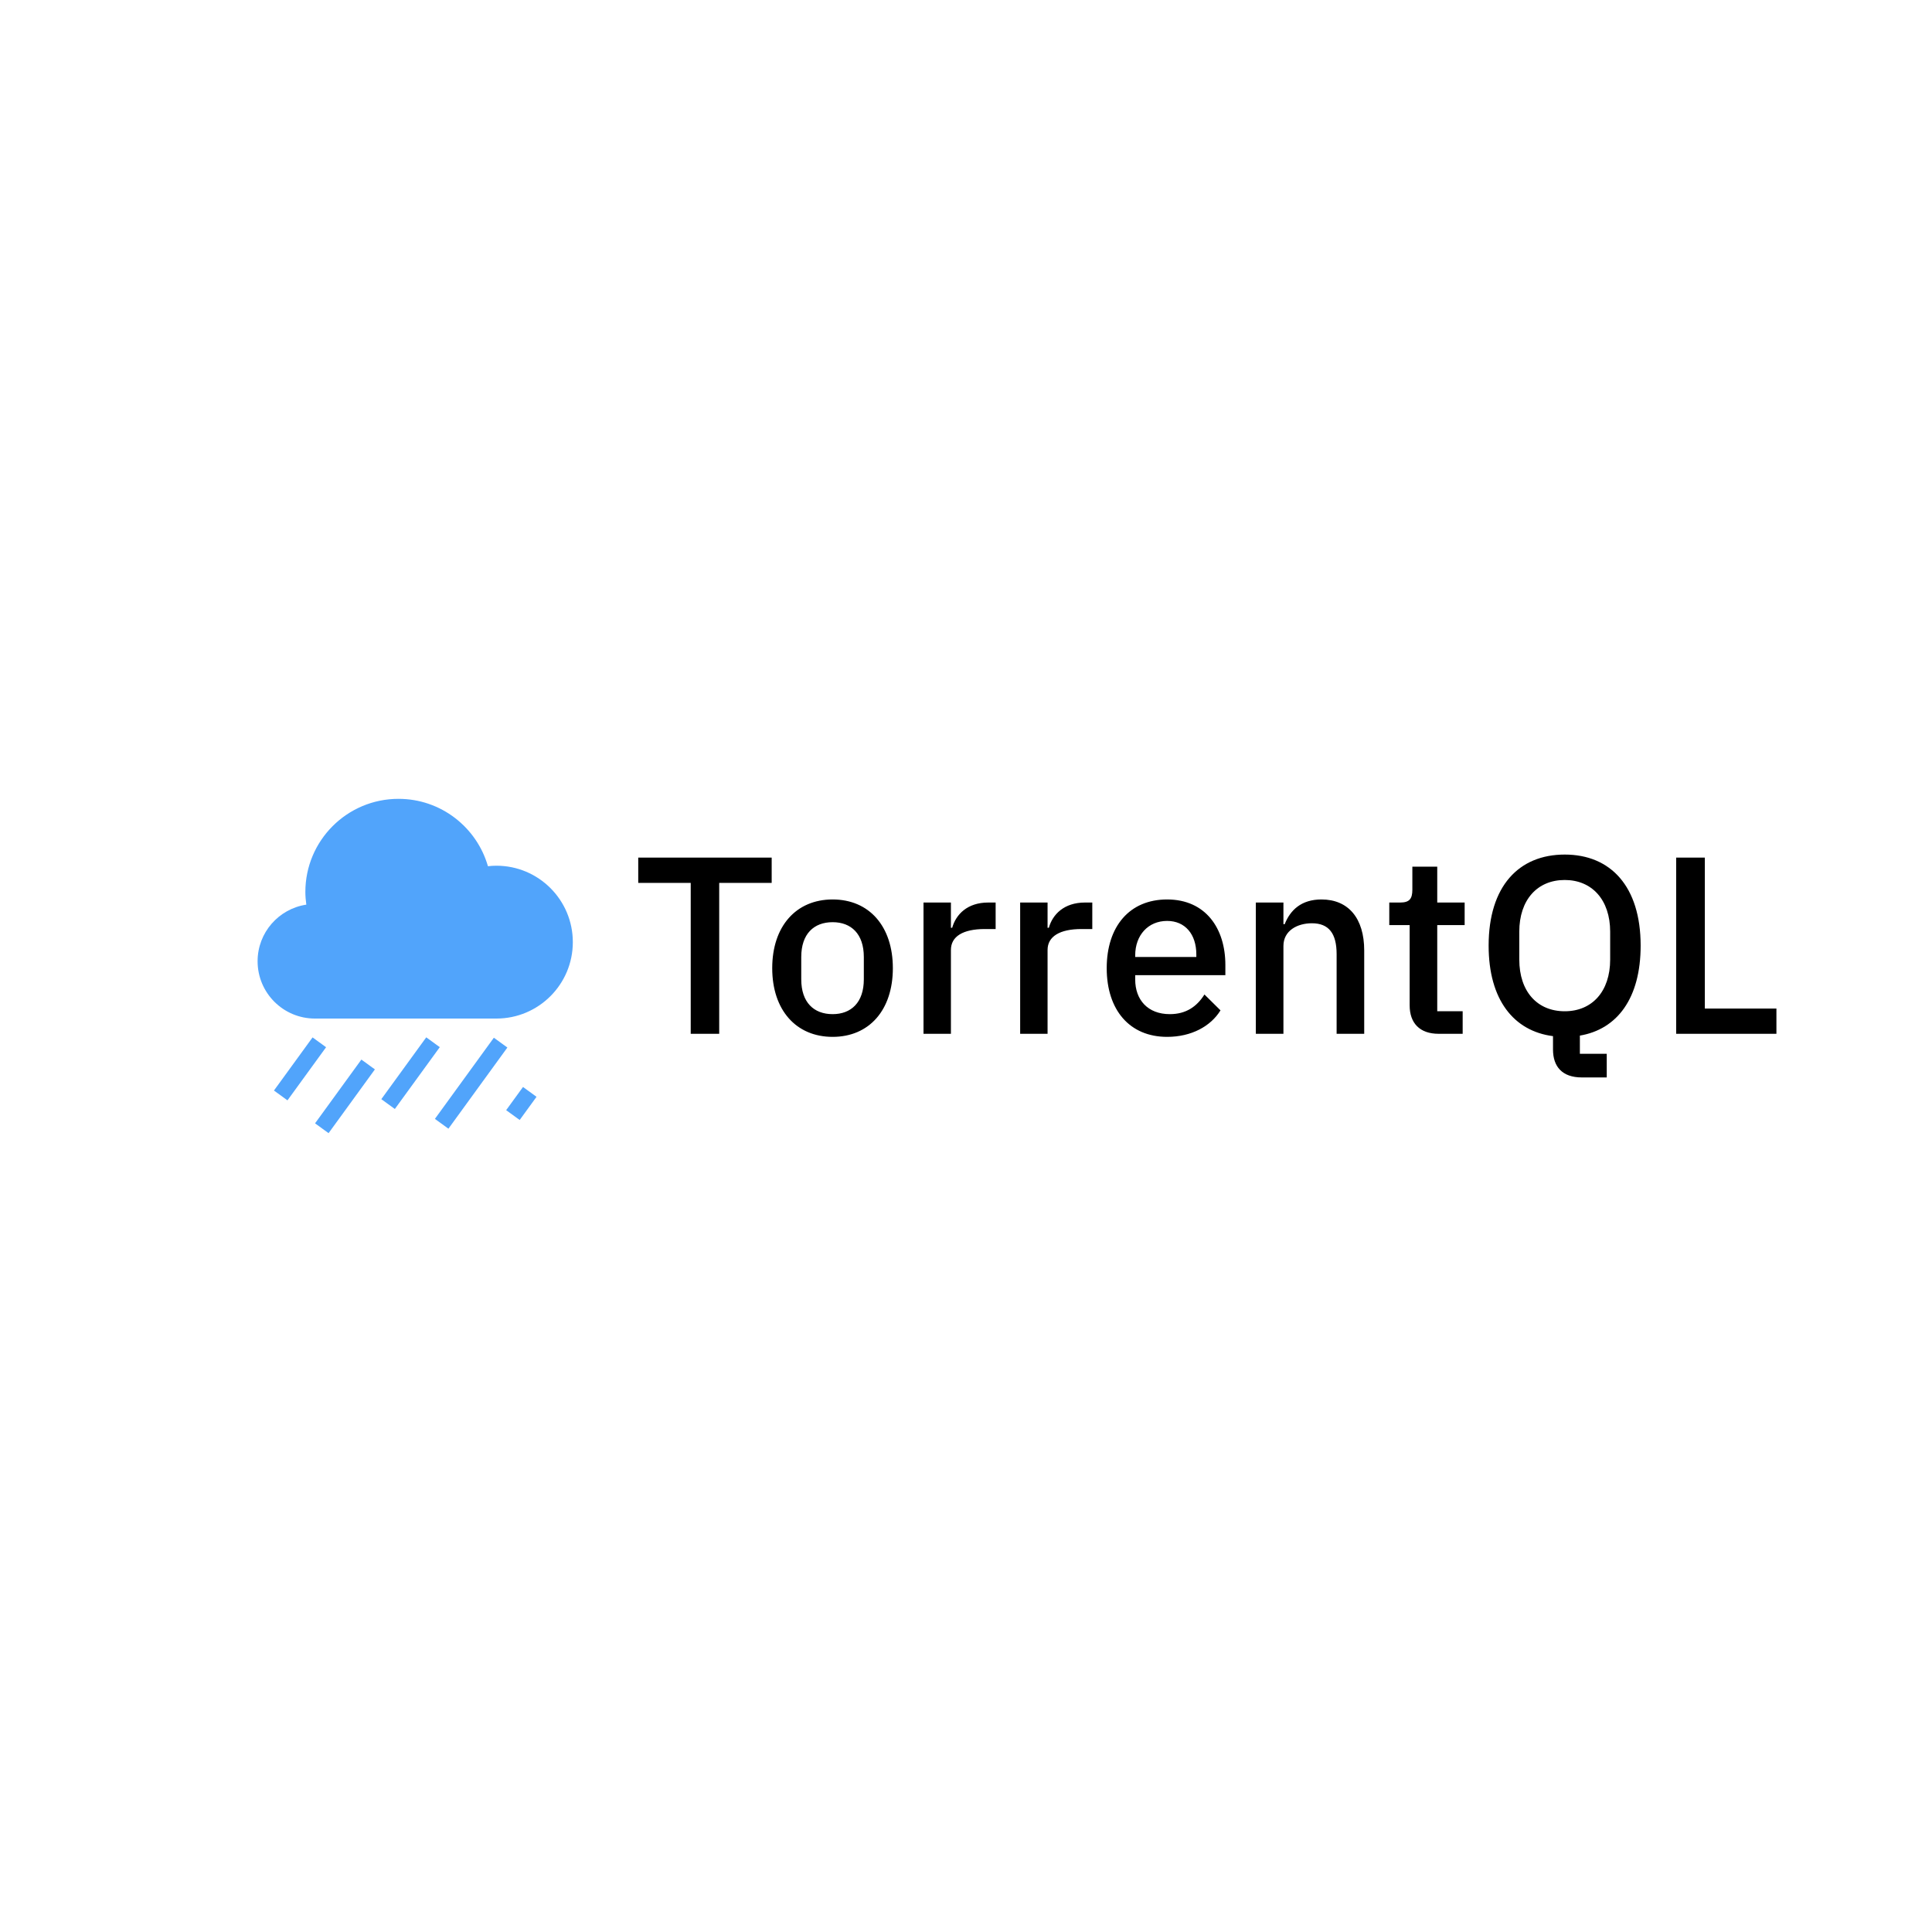
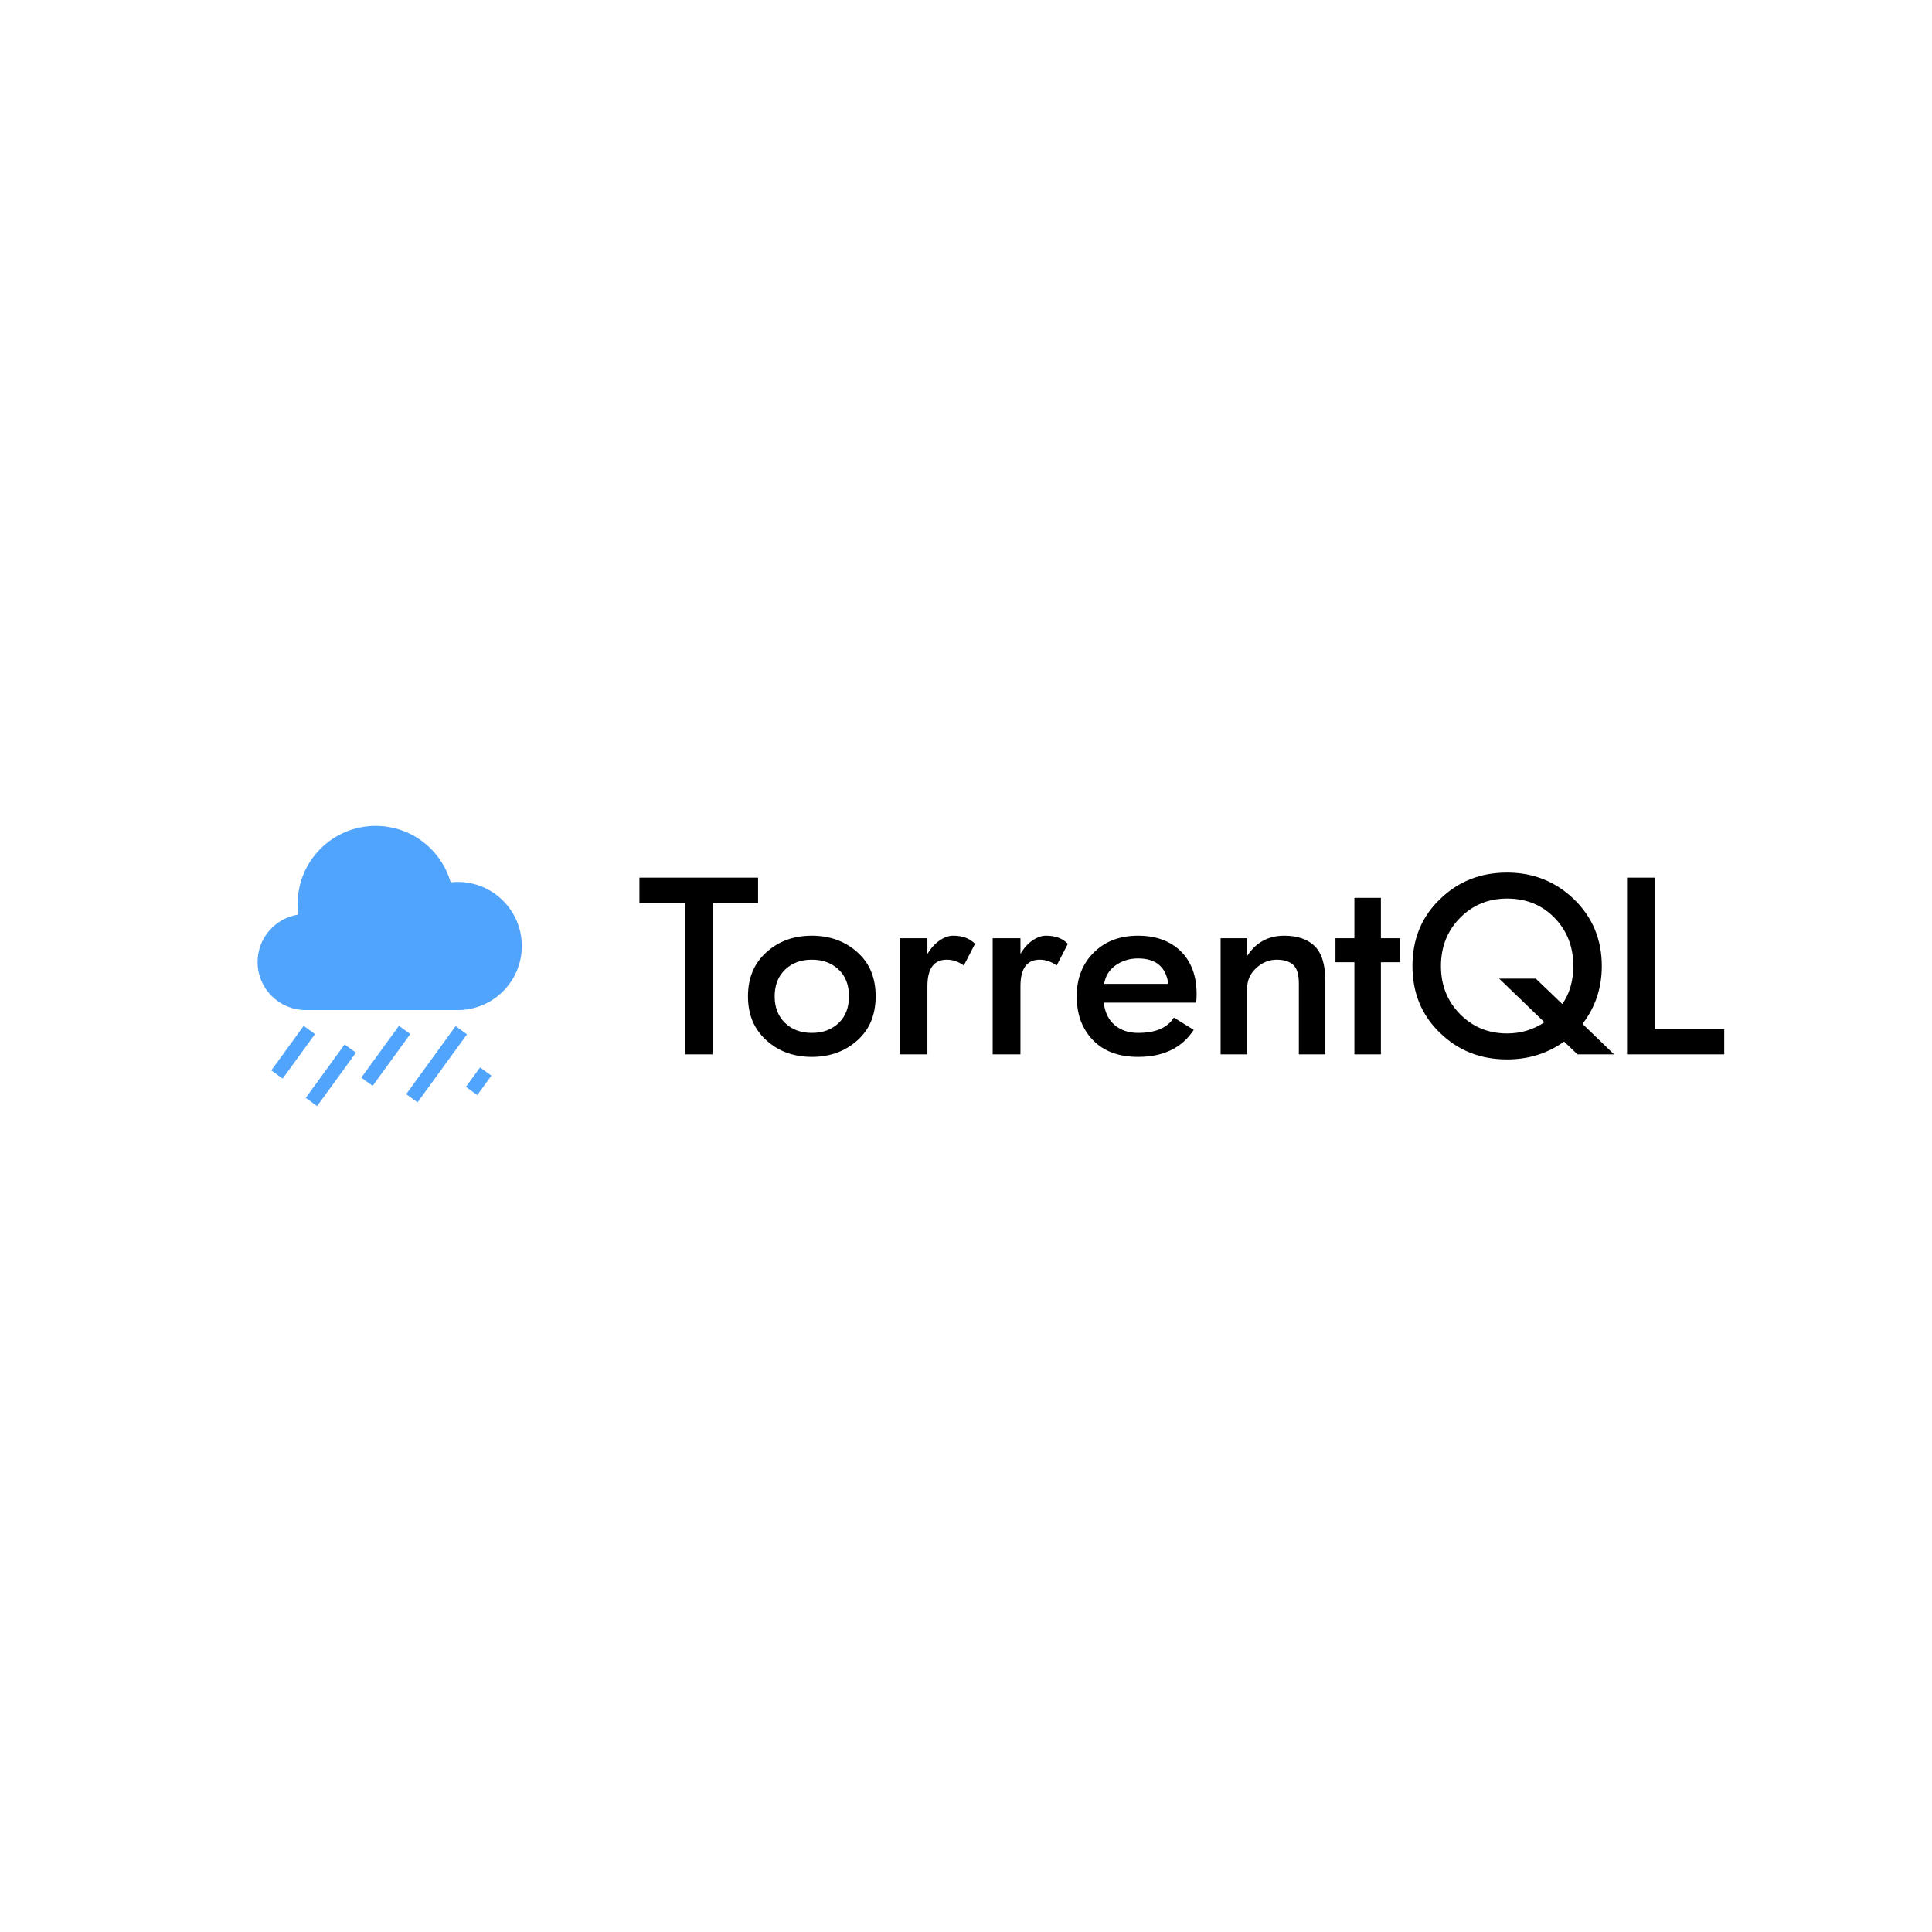
<svg xmlns="http://www.w3.org/2000/svg" data-v-1084b650="" viewBox="0 0 300 300">
  <rect data-v-1084b650="" fill="#ffffff" x="0" y="0" width="300px" height="300px" class="logo-background-square" />
-   <g data-v-1084b650="" id="93bf22bf-2083-7b4f-a39b-cb264ac8bd12" fill="#000000" transform="matrix(2.8,0,0,2.8,98.15401,120.348)">
-     <path d="M3.25 14.35L4.83 14.35L4.83 5.98L7.74 5.98L7.74 4.58L0.34 4.58L0.34 5.98L3.25 5.98ZM11.12 14.52C13.15 14.52 14.46 13.03 14.46 10.71C14.46 8.39 13.15 6.90 11.12 6.90C9.09 6.90 7.77 8.39 7.77 10.71C7.77 13.03 9.09 14.52 11.12 14.52ZM11.12 13.26C10.08 13.26 9.38 12.61 9.38 11.33L9.38 10.09C9.38 8.81 10.08 8.16 11.12 8.16C12.15 8.16 12.85 8.81 12.85 10.09L12.85 11.33C12.85 12.61 12.15 13.26 11.12 13.26ZM17.68 14.35L17.68 9.70C17.68 8.95 18.35 8.54 19.56 8.54L20.16 8.54L20.16 7.07L19.75 7.07C18.59 7.07 17.96 7.73 17.75 8.47L17.68 8.47L17.68 7.07L16.16 7.07L16.16 14.35ZM23.04 14.35L23.04 9.70C23.04 8.95 23.72 8.54 24.92 8.54L25.52 8.54L25.52 7.07L25.12 7.07C23.95 7.07 23.32 7.73 23.11 8.47L23.04 8.47L23.04 7.07L21.52 7.07L21.52 14.35ZM29.67 14.52C31.02 14.52 32.09 13.93 32.63 13.05L31.74 12.17C31.32 12.84 30.72 13.26 29.82 13.26C28.59 13.26 27.90 12.46 27.90 11.34L27.90 11.10L32.90 11.10L32.90 10.53C32.90 8.51 31.81 6.90 29.67 6.90C27.59 6.90 26.32 8.39 26.32 10.71C26.32 13.03 27.59 14.52 29.67 14.52ZM29.67 8.09C30.67 8.09 31.29 8.83 31.29 9.95L31.29 10.09L27.90 10.09L27.90 10.00C27.90 8.88 28.62 8.09 29.67 8.09ZM36.12 14.35L36.12 9.48C36.12 8.62 36.90 8.22 37.70 8.22C38.64 8.22 39.07 8.79 39.07 9.93L39.07 14.35L40.60 14.35L40.60 9.73C40.60 7.94 39.72 6.90 38.23 6.90C37.11 6.90 36.50 7.49 36.19 8.27L36.12 8.27L36.12 7.07L34.59 7.07L34.59 14.35ZM46.06 14.35L46.06 13.10L44.65 13.10L44.65 8.32L46.17 8.32L46.17 7.07L44.65 7.07L44.65 5.08L43.27 5.08L43.27 6.36C43.27 6.86 43.11 7.07 42.60 7.07L41.99 7.07L41.99 8.32L43.12 8.32L43.12 12.77C43.12 13.76 43.68 14.35 44.73 14.35ZM54.05 15.46L52.56 15.46L52.56 14.45C54.63 14.10 55.93 12.38 55.93 9.46C55.93 6.17 54.26 4.41 51.72 4.41C49.17 4.41 47.50 6.17 47.50 9.46C47.50 12.46 48.89 14.20 51.07 14.48L51.07 15.22C51.07 16.17 51.58 16.77 52.67 16.77L54.05 16.77ZM51.72 13.10C50.20 13.10 49.20 12.01 49.20 10.23L49.20 8.69C49.20 6.92 50.20 5.82 51.72 5.82C53.23 5.82 54.24 6.92 54.24 8.69L54.24 10.23C54.24 12.01 53.23 13.10 51.72 13.10ZM63.46 14.35L63.46 12.95L59.49 12.95L59.49 4.58L57.90 4.58L57.90 14.35Z" />
+   <g data-v-1084b650="" id="918359b2-1784-2e81-6073-abd8cbf98f25" fill="#000000" transform="matrix(2.8,0,0,2.8,98.89781,128.44)">
+     <path d="M0.14 4.20L2.66 4.20L2.66 12.60L4.20 12.60L4.20 4.20L6.72 4.20L6.72 2.80L0.14 2.80ZM6.16 9.38C6.16 10.40 6.50 11.21 7.18 11.82C7.85 12.43 8.69 12.74 9.70 12.74C10.71 12.74 11.55 12.43 12.23 11.82C12.91 11.21 13.24 10.40 13.24 9.38C13.24 8.36 12.91 7.55 12.23 6.94C11.55 6.33 10.71 6.02 9.70 6.02C8.69 6.02 7.85 6.33 7.18 6.94C6.50 7.55 6.16 8.36 6.16 9.38ZM7.64 9.38C7.64 8.75 7.84 8.26 8.22 7.90C8.60 7.53 9.10 7.35 9.70 7.35C10.31 7.35 10.80 7.53 11.19 7.90C11.57 8.26 11.76 8.75 11.76 9.38C11.76 10.01 11.57 10.50 11.19 10.86C10.80 11.23 10.31 11.41 9.70 11.41C9.10 11.41 8.60 11.23 8.22 10.86C7.84 10.50 7.64 10.01 7.64 9.38ZM18.13 7.67L18.75 6.47C18.46 6.17 18.06 6.02 17.54 6.02C17.29 6.02 17.04 6.11 16.78 6.29C16.52 6.47 16.30 6.72 16.11 7.03L16.11 6.16L14.57 6.16L14.57 12.60L16.11 12.60L16.11 8.82C16.11 7.84 16.47 7.35 17.19 7.35C17.52 7.35 17.83 7.46 18.13 7.67ZM23.28 7.67L23.90 6.47C23.61 6.17 23.21 6.02 22.69 6.02C22.44 6.02 22.19 6.11 21.93 6.29C21.67 6.47 21.45 6.72 21.27 7.03L21.27 6.16L19.73 6.16L19.73 12.60L21.27 12.60L21.27 8.82C21.27 7.84 21.63 7.35 22.34 7.35C22.67 7.35 22.98 7.46 23.28 7.67ZM29.47 8.69L25.91 8.69C25.98 8.26 26.19 7.92 26.55 7.66C26.91 7.41 27.32 7.28 27.79 7.28C28.78 7.28 29.34 7.75 29.47 8.69ZM25.89 9.73L31.01 9.73C31.03 9.61 31.04 9.45 31.04 9.25C31.04 8.25 30.74 7.45 30.16 6.88C29.57 6.31 28.78 6.02 27.79 6.02C26.78 6.02 25.96 6.33 25.33 6.96C24.70 7.59 24.39 8.40 24.39 9.38C24.39 10.38 24.69 11.19 25.29 11.81C25.89 12.43 26.73 12.74 27.79 12.74C29.20 12.74 30.23 12.24 30.88 11.24L29.78 10.56C29.42 11.13 28.76 11.41 27.79 11.41C27.28 11.41 26.85 11.27 26.50 10.98C26.16 10.69 25.95 10.27 25.89 9.73ZM33.84 7.15L33.84 6.16L32.37 6.16L32.37 12.60L33.84 12.60L33.84 8.96C33.84 8.51 34.00 8.13 34.34 7.82C34.67 7.51 35.05 7.35 35.48 7.35C35.89 7.35 36.19 7.45 36.40 7.64C36.61 7.83 36.71 8.18 36.71 8.68L36.71 12.60L38.18 12.60L38.18 8.54C38.18 7.63 37.98 6.98 37.58 6.59C37.19 6.21 36.62 6.02 35.90 6.02C35.01 6.02 34.32 6.40 33.84 7.15ZM39.79 3.92L39.79 6.16L38.74 6.16L38.74 7.49L39.79 7.49L39.79 12.60L41.26 12.60L41.26 7.49L42.31 7.49L42.31 6.16L41.26 6.16L41.26 3.92ZM43.01 7.70C43.01 9.18 43.51 10.42 44.53 11.40C45.54 12.39 46.78 12.88 48.26 12.88C49.44 12.88 50.50 12.55 51.42 11.89L52.16 12.60L54.19 12.60L52.44 10.91C53.15 9.99 53.51 8.92 53.51 7.70C53.51 6.23 52.99 4.99 51.97 4.00C50.94 3.01 49.70 2.52 48.26 2.52C46.78 2.52 45.54 3.01 44.53 4.00C43.51 4.98 43.01 6.22 43.01 7.70ZM47.82 8.40L50.33 10.82C49.71 11.23 49.02 11.44 48.26 11.44C47.22 11.44 46.35 11.08 45.65 10.37C44.94 9.65 44.59 8.76 44.59 7.70C44.59 6.64 44.94 5.75 45.65 5.03C46.35 4.32 47.22 3.96 48.26 3.96C49.32 3.96 50.20 4.32 50.89 5.03C51.58 5.74 51.93 6.63 51.93 7.70C51.93 8.51 51.73 9.22 51.32 9.81L49.85 8.40ZM54.91 2.80L54.91 12.60L60.30 12.60L60.30 11.20L56.45 11.20L56.45 2.80Z" />
  </g>
-   <linearGradient data-v-1084b650="" gradientTransform="rotate(25)" id="b289ae7f-9af4-3710-3ba4-0d87531e5e15" x1="0%" y1="0%" x2="100%" y2="0%">
+   <linearGradient data-v-1084b650="" gradientTransform="rotate(25)" id="64e76d06-18ee-74ce-e28d-d6666220e552" x1="0%" y1="0%" x2="100%" y2="0%">
    <stop data-v-1084b650="" offset="0%" style="stop-color: rgb(81, 164, 251); stop-opacity: 1;" />
    <stop data-v-1084b650="" offset="100%" style="stop-color: rgb(81, 164, 251); stop-opacity: 1;" />
  </linearGradient>
-   <g data-v-1084b650="" id="2d6b2683-4407-c2f8-f31d-877a6b0a2d4a" fill="url(#b289ae7f-9af4-3710-3ba4-0d87531e5e15)" stroke="none" transform="matrix(0.2391674,0,0,0.2391674,28.59889,114.1253)">
+   <g data-v-1084b650="" id="66020930-c114-ca62-d4f5-23e244be7dde" fill="url(#64e76d06-18ee-74ce-e28d-d6666220e552)" stroke="none" transform="matrix(0.2004672,0,0,0.2004672,30.44372,119.9302)">
    <svg viewBox="0 0 100 100">
      <path d="M67.572 28.296c-.622 0-1.231.041-1.832.109-2.423-8.417-10.163-14.581-19.358-14.581-11.132 0-20.156 9.024-20.156 20.156 0 .933.085 1.841.208 2.74-5.967.899-10.544 6.033-10.544 12.25 0 6.852 5.553 12.403 12.402 12.403h39.28c9.134 0 16.538-7.405 16.538-16.538s-7.404-16.539-16.538-16.539M19.429 76.949l8.356-11.497 2.925 2.126-8.355 11.497zM42.664 78.818l9.724-13.38 2.928 2.128-9.724 13.38zM54.262 83.084L67.02 65.52l2.926 2.125-12.759 17.564zM31.25 86.175l-2.926-2.126L38.349 70.25l2.926 2.127zM69.681 81.199l3.648-5.019 2.927 2.128-3.647 5.018z" />
    </svg>
  </g>
</svg>
